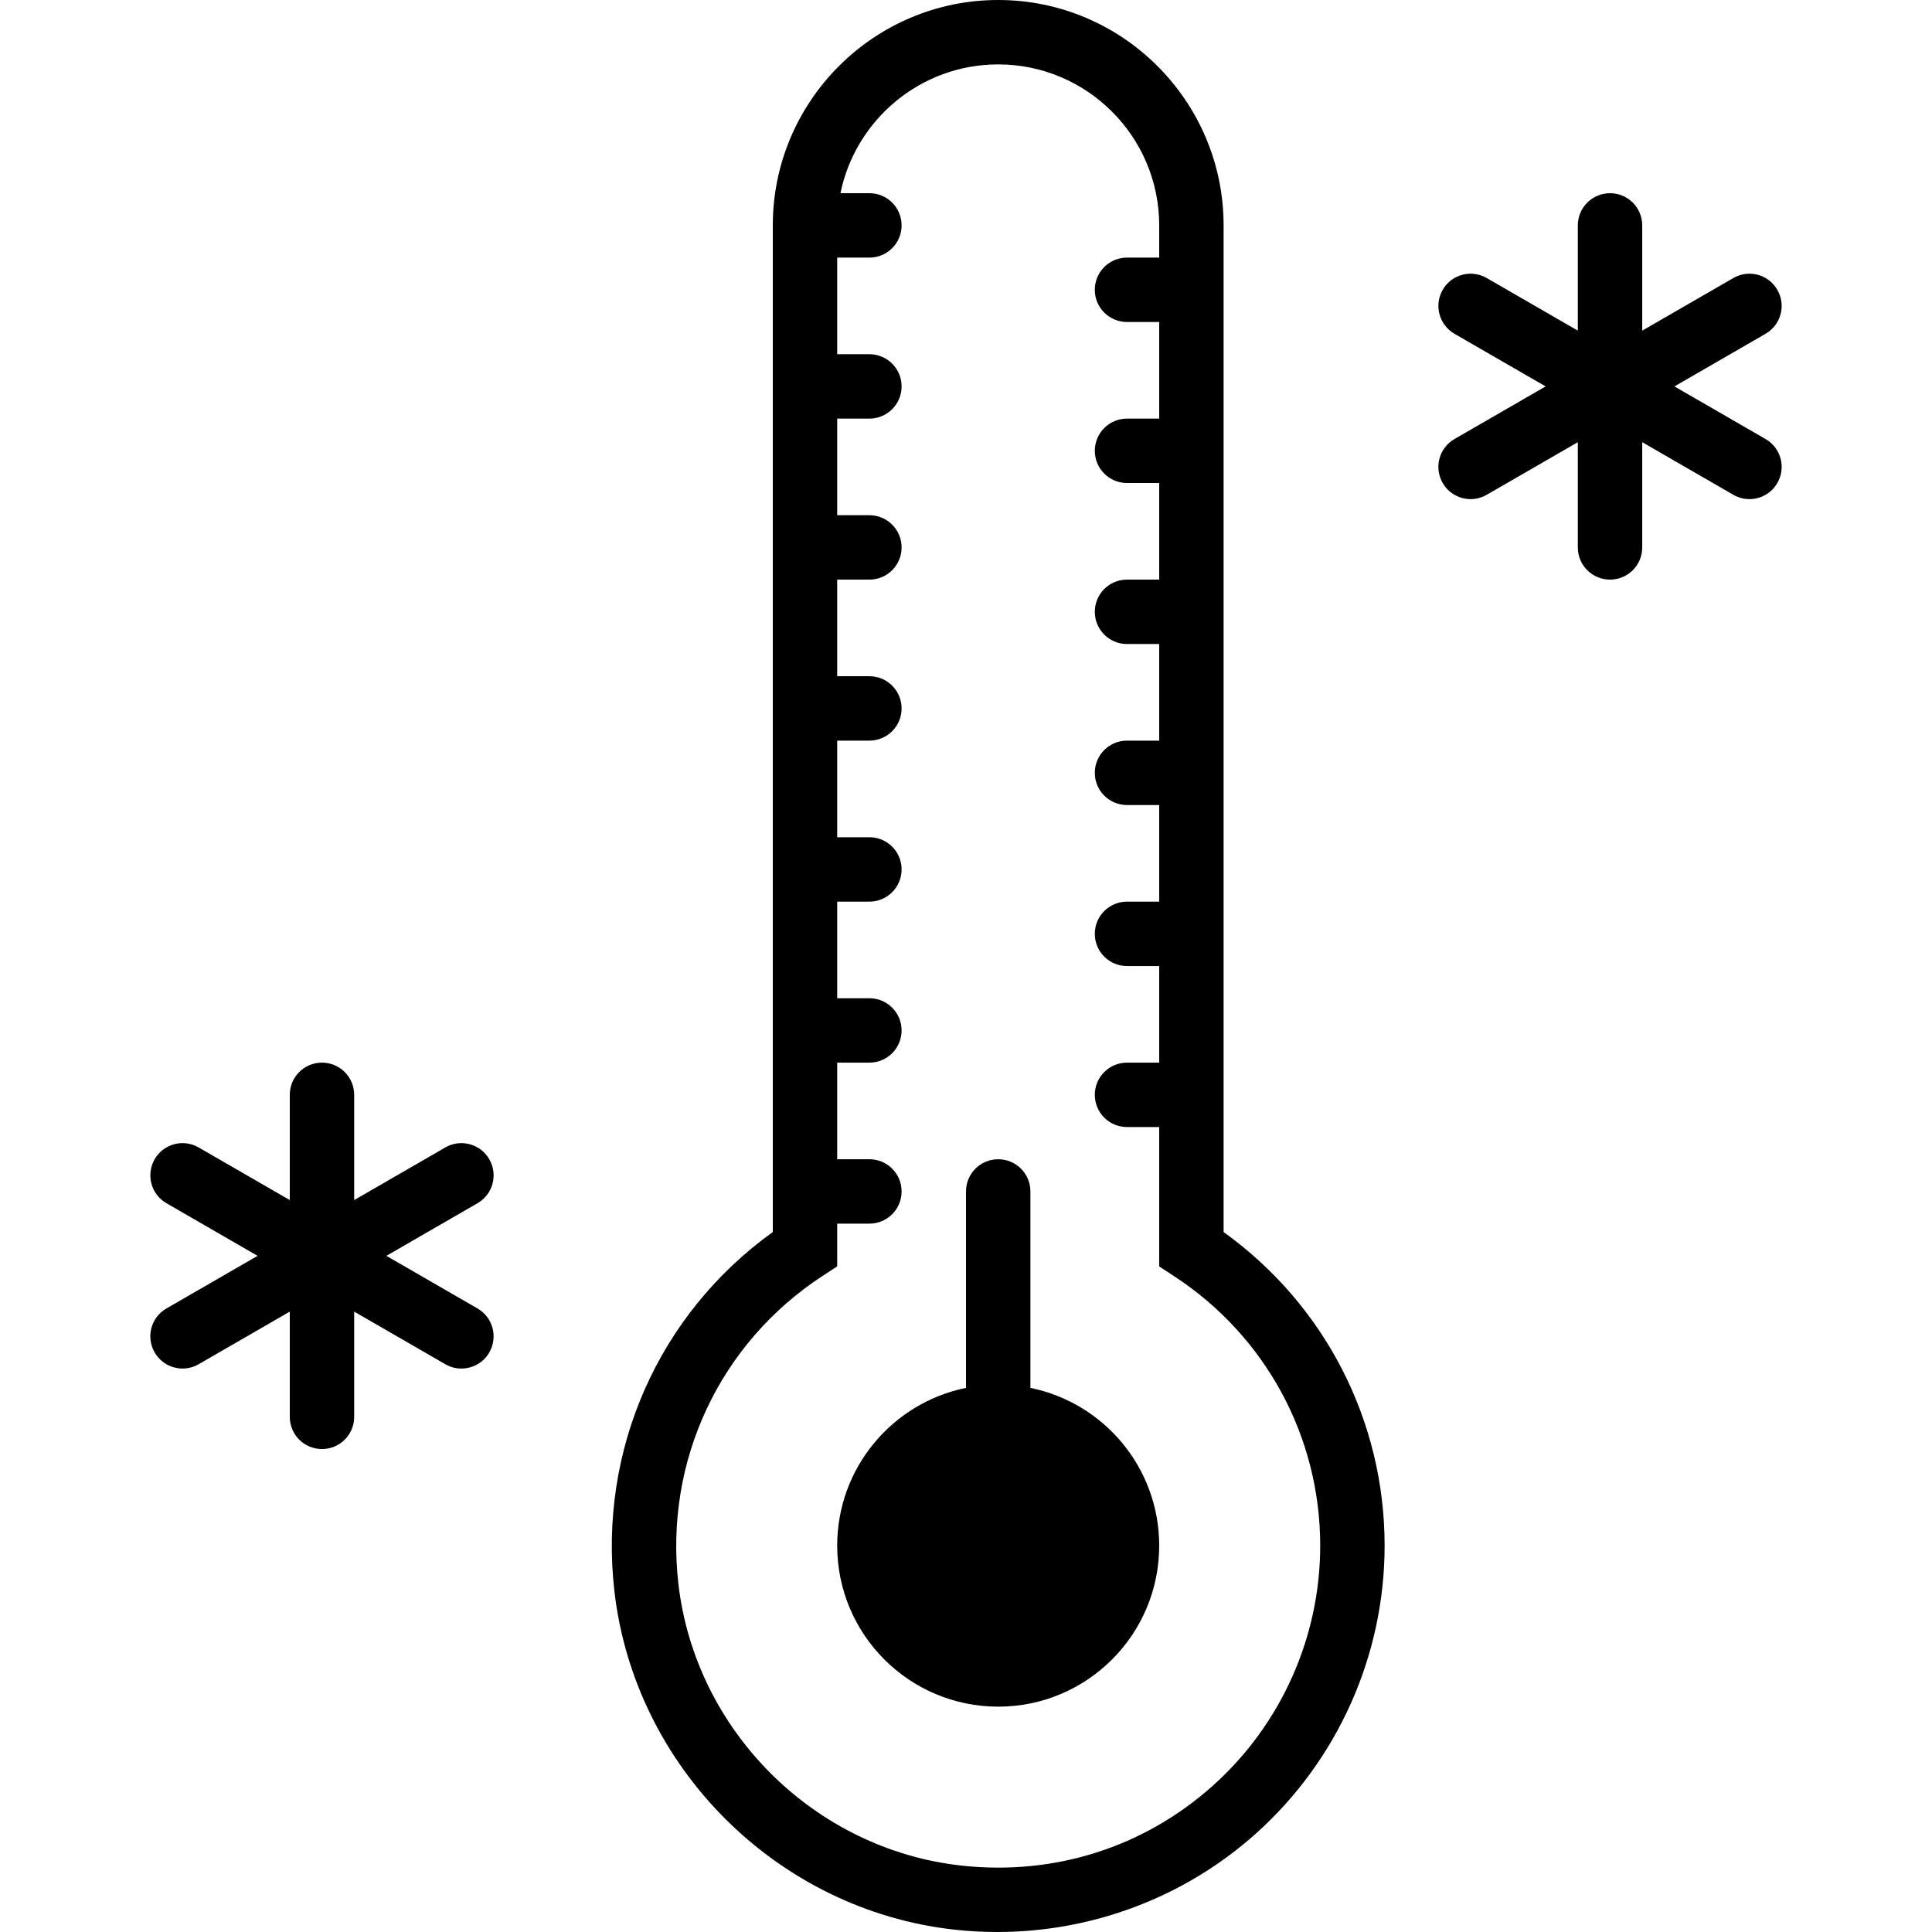
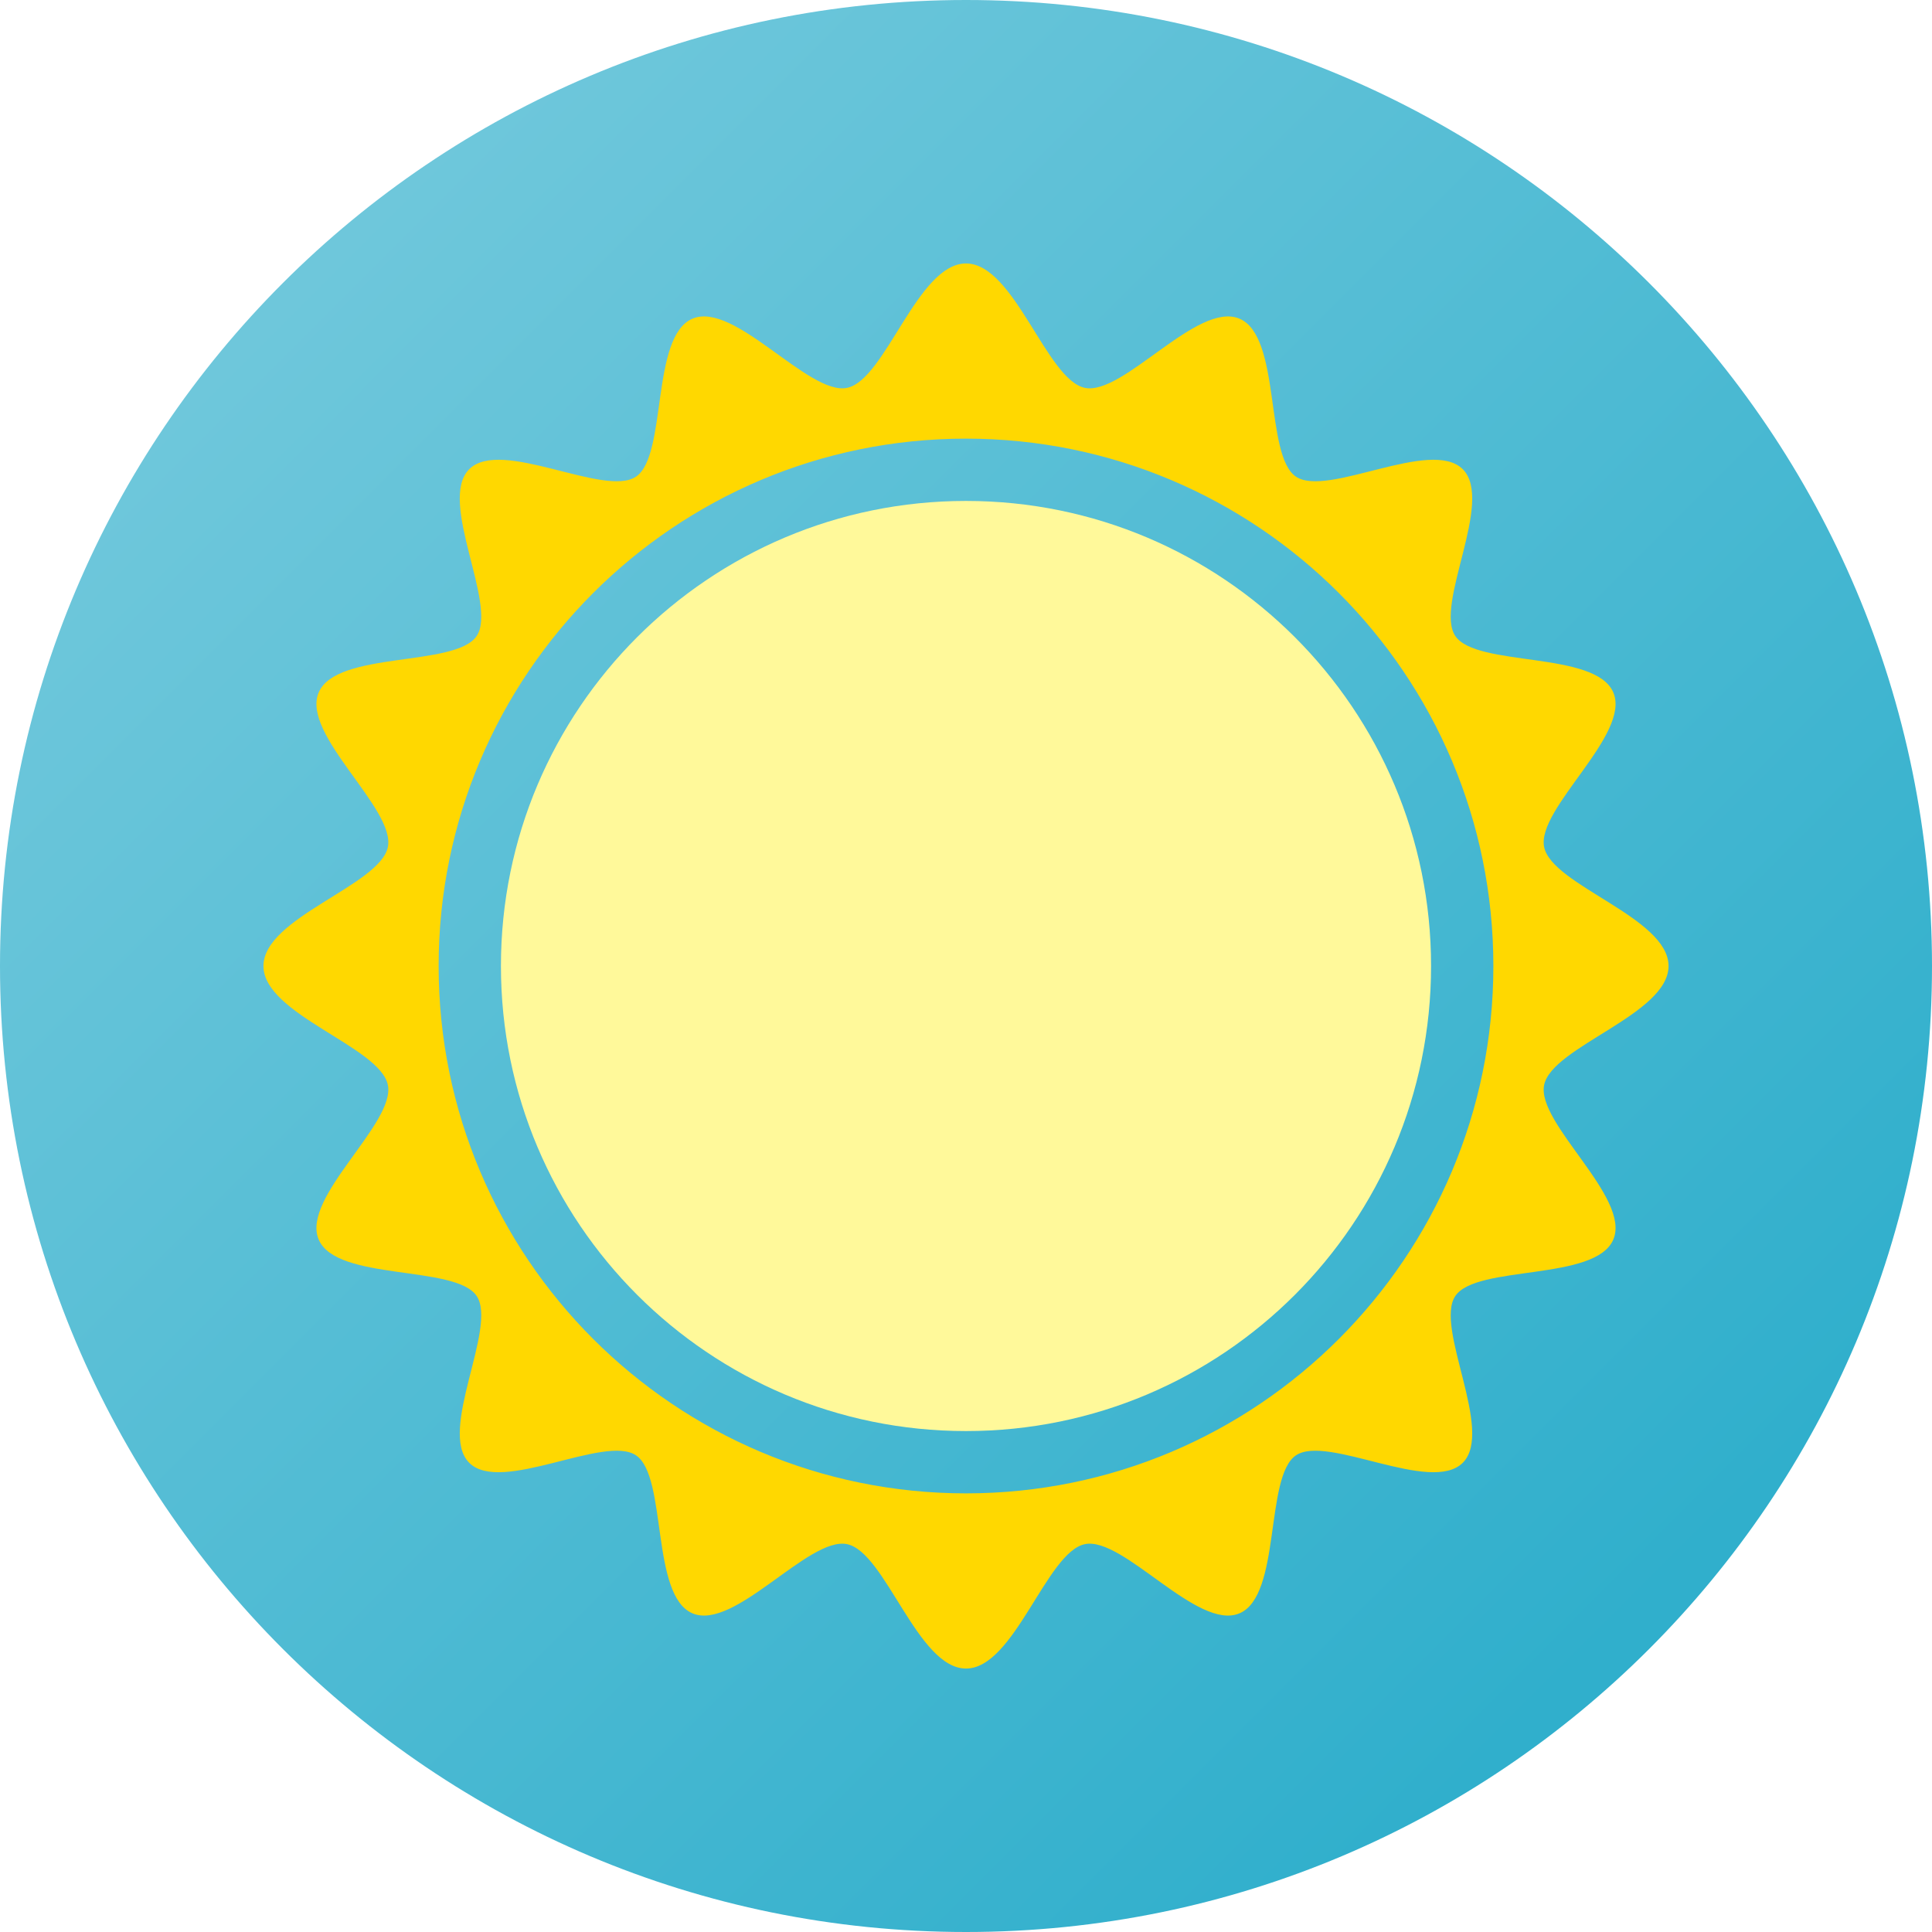
- <svg xmlns="http://www.w3.org/2000/svg" version="1.1" id="Capa_1" x="0px" y="0px" viewBox="0 0 59.998 59.998" style="enable-background:new 0 0 59.998 59.998;" xml:space="preserve">
+ <svg xmlns="http://www.w3.org/2000/svg" version="1.1" id="Capa_1" x="0px" y="0px" viewBox="0 0 135.528 135.528" style="enable-background:new 0 0 135.528 135.528;" xml:space="preserve">
  <g>
-     <path d="M37.999,38.261V7c0-3.859-3.141-7-7-7s-7,3.141-7,7v31.261c-3.545,2.547-5.421,6.769-4.919,11.151   c0.629,5.482,5.066,9.903,10.551,10.512c0.447,0.05,0.895,0.074,1.339,0.074c2.956,0,5.824-1.08,8.03-3.055   c2.542-2.275,3.999-5.535,3.999-8.943C42.999,44.118,41.14,40.518,37.999,38.261z M37.666,55.453   c-2.146,1.921-4.929,2.8-7.814,2.482c-4.566-0.506-8.261-4.187-8.785-8.752c-0.436-3.808,1.28-7.471,4.479-9.56l0.453-0.296V38h1   c0.553,0,1-0.447,1-1s-0.447-1-1-1h-1v-3h1c0.553,0,1-0.447,1-1s-0.447-1-1-1h-1v-3h1c0.553,0,1-0.447,1-1s-0.447-1-1-1h-1v-3h1   c0.553,0,1-0.447,1-1s-0.447-1-1-1h-1v-3h1c0.553,0,1-0.447,1-1s-0.447-1-1-1h-1v-3h1c0.553,0,1-0.447,1-1s-0.447-1-1-1h-1V8h1   c0.553,0,1-0.447,1-1s-0.447-1-1-1H26.1c0.465-2.279,2.484-4,4.899-4c2.757,0,5,2.243,5,5v1h-1c-0.553,0-1,0.447-1,1s0.447,1,1,1h1   v3h-1c-0.553,0-1,0.447-1,1s0.447,1,1,1h1v3h-1c-0.553,0-1,0.447-1,1s0.447,1,1,1h1v3h-1c-0.553,0-1,0.447-1,1s0.447,1,1,1h1v3h-1   c-0.553,0-1,0.447-1,1s0.447,1,1,1h1v3h-1c-0.553,0-1,0.447-1,1s0.447,1,1,1h1v4.329l0.453,0.296   c2.848,1.857,4.547,4.988,4.547,8.375C40.999,50.841,39.784,53.557,37.666,55.453z" />
-     <path d="M31.999,43.101V37c0-0.553-0.447-1-1-1s-1,0.447-1,1v6.101c-2.282,0.463-4,2.48-4,4.899c0,2.761,2.239,5,5,5s5-2.239,5-5   C35.999,45.581,34.281,43.564,31.999,43.101z" />
-     <path d="M54.829,13.634L51.999,12l2.83-1.634C55.308,10.09,55.472,9.479,55.195,9c-0.277-0.479-0.89-0.643-1.366-0.366l-2.83,1.634   V7c0-0.553-0.447-1-1-1s-1,0.447-1,1v3.268l-2.83-1.634C45.691,8.357,45.079,8.521,44.803,9c-0.276,0.479-0.112,1.09,0.366,1.366   L47.999,12l-2.83,1.634C44.69,13.91,44.526,14.521,44.803,15c0.186,0.321,0.521,0.5,0.867,0.5c0.17,0,0.342-0.043,0.499-0.134   l2.83-1.634V17c0,0.553,0.447,1,1,1s1-0.447,1-1v-3.268l2.83,1.634c0.157,0.091,0.329,0.134,0.499,0.134   c0.346,0,0.682-0.179,0.867-0.5C55.472,14.521,55.308,13.91,54.829,13.634z" />
-     <path d="M15.195,36c-0.277-0.479-0.891-0.643-1.366-0.366l-2.83,1.634V34c0-0.553-0.447-1-1-1s-1,0.447-1,1v3.268l-2.83-1.634   C5.69,35.357,5.079,35.521,4.803,36c-0.276,0.479-0.112,1.09,0.366,1.366L7.999,39l-2.83,1.634C4.69,40.91,4.526,41.521,4.803,42   c0.186,0.321,0.521,0.5,0.867,0.5c0.17,0,0.342-0.043,0.499-0.134l2.83-1.634V44c0,0.553,0.447,1,1,1s1-0.447,1-1v-3.268   l2.83,1.634c0.157,0.091,0.329,0.134,0.499,0.134c0.346,0,0.682-0.179,0.867-0.5c0.276-0.479,0.112-1.09-0.366-1.366L11.999,39   l2.83-1.634C15.308,37.09,15.472,36.479,15.195,36z" />
+     <linearGradient id="SVGID_1_" gradientUnits="userSpaceOnUse" x1="20.532" y1="20.532" x2="113.944" y2="113.943">
+       <stop offset="0" style="stop-color:#6EC7DB" />
+       <stop offset="1" style="stop-color:#30AFCC" />
+     </linearGradient>
+     <circle style="fill:url(#SVGID_1_);" cx="67.764" cy="67.764" r="67.764" />
+     <g>
+       <g>
+         <circle style="fill:#FFF99A;" cx="67.764" cy="67.764" r="32.624" />
+         <path style="fill:#FFD800;" d="M117.047,67.764c0-3.402-8.175-5.648-8.727-8.343c-0.551-2.695,6.101-7.893,4.854-10.84     c-1.247-2.949-9.594-1.76-11.083-3.963c-1.488-2.202,2.75-9.473,0.521-11.703c-2.23-2.229-9.5,2.008-11.703,0.521     c-2.203-1.488-1.015-9.836-3.963-11.082c-2.948-1.246-8.145,5.405-10.84,4.854c-2.695-0.552-4.941-8.726-8.343-8.726     s-5.648,8.174-8.343,8.726c-2.695,0.551-7.892-6.1-10.841-4.854c-2.948,1.247-1.76,9.595-3.962,11.082     c-2.202,1.487-9.473-2.75-11.702-0.521c-2.23,2.23,2.008,9.501,0.521,11.703c-1.488,2.203-9.835,1.014-11.082,3.963     c-1.247,2.948,5.405,8.145,4.854,10.84c-0.552,2.694-8.727,4.94-8.727,8.343c0,3.402,8.175,5.647,8.727,8.344     c0.551,2.694-6.101,7.892-4.854,10.84c1.247,2.948,9.594,1.76,11.082,3.962c1.488,2.203-2.75,9.474-0.521,11.703     c2.229,2.229,9.5-2.009,11.702-0.521c2.203,1.488,1.015,9.836,3.962,11.083c2.948,1.247,8.146-5.405,10.841-4.854     c2.695,0.552,4.941,8.726,8.343,8.726s5.648-8.175,8.343-8.726c2.695-0.552,7.892,6.101,10.84,4.854     c2.948-1.247,1.76-9.595,3.963-11.083c2.203-1.487,9.473,2.751,11.703,0.521c2.229-2.229-2.009-9.5-0.521-11.703     c1.488-2.202,9.836-1.014,11.083-3.962c1.247-2.948-5.405-8.146-4.854-10.84C108.872,73.411,117.047,71.166,117.047,67.764z      M67.764,104.758c-20.431,0-36.994-16.563-36.994-36.994c0-20.432,16.563-36.994,36.994-36.994     c20.431,0,36.994,16.562,36.994,36.994C104.758,88.195,88.195,104.758,67.764,104.758z" />
+       </g>
+     </g>
  </g>
  <g>
</g>
  <g>
</g>
  <g>
</g>
  <g>
</g>
  <g>
</g>
  <g>
</g>
  <g>
</g>
  <g>
</g>
  <g>
</g>
  <g>
</g>
  <g>
</g>
  <g>
</g>
  <g>
</g>
  <g>
</g>
  <g>
</g>
</svg>
